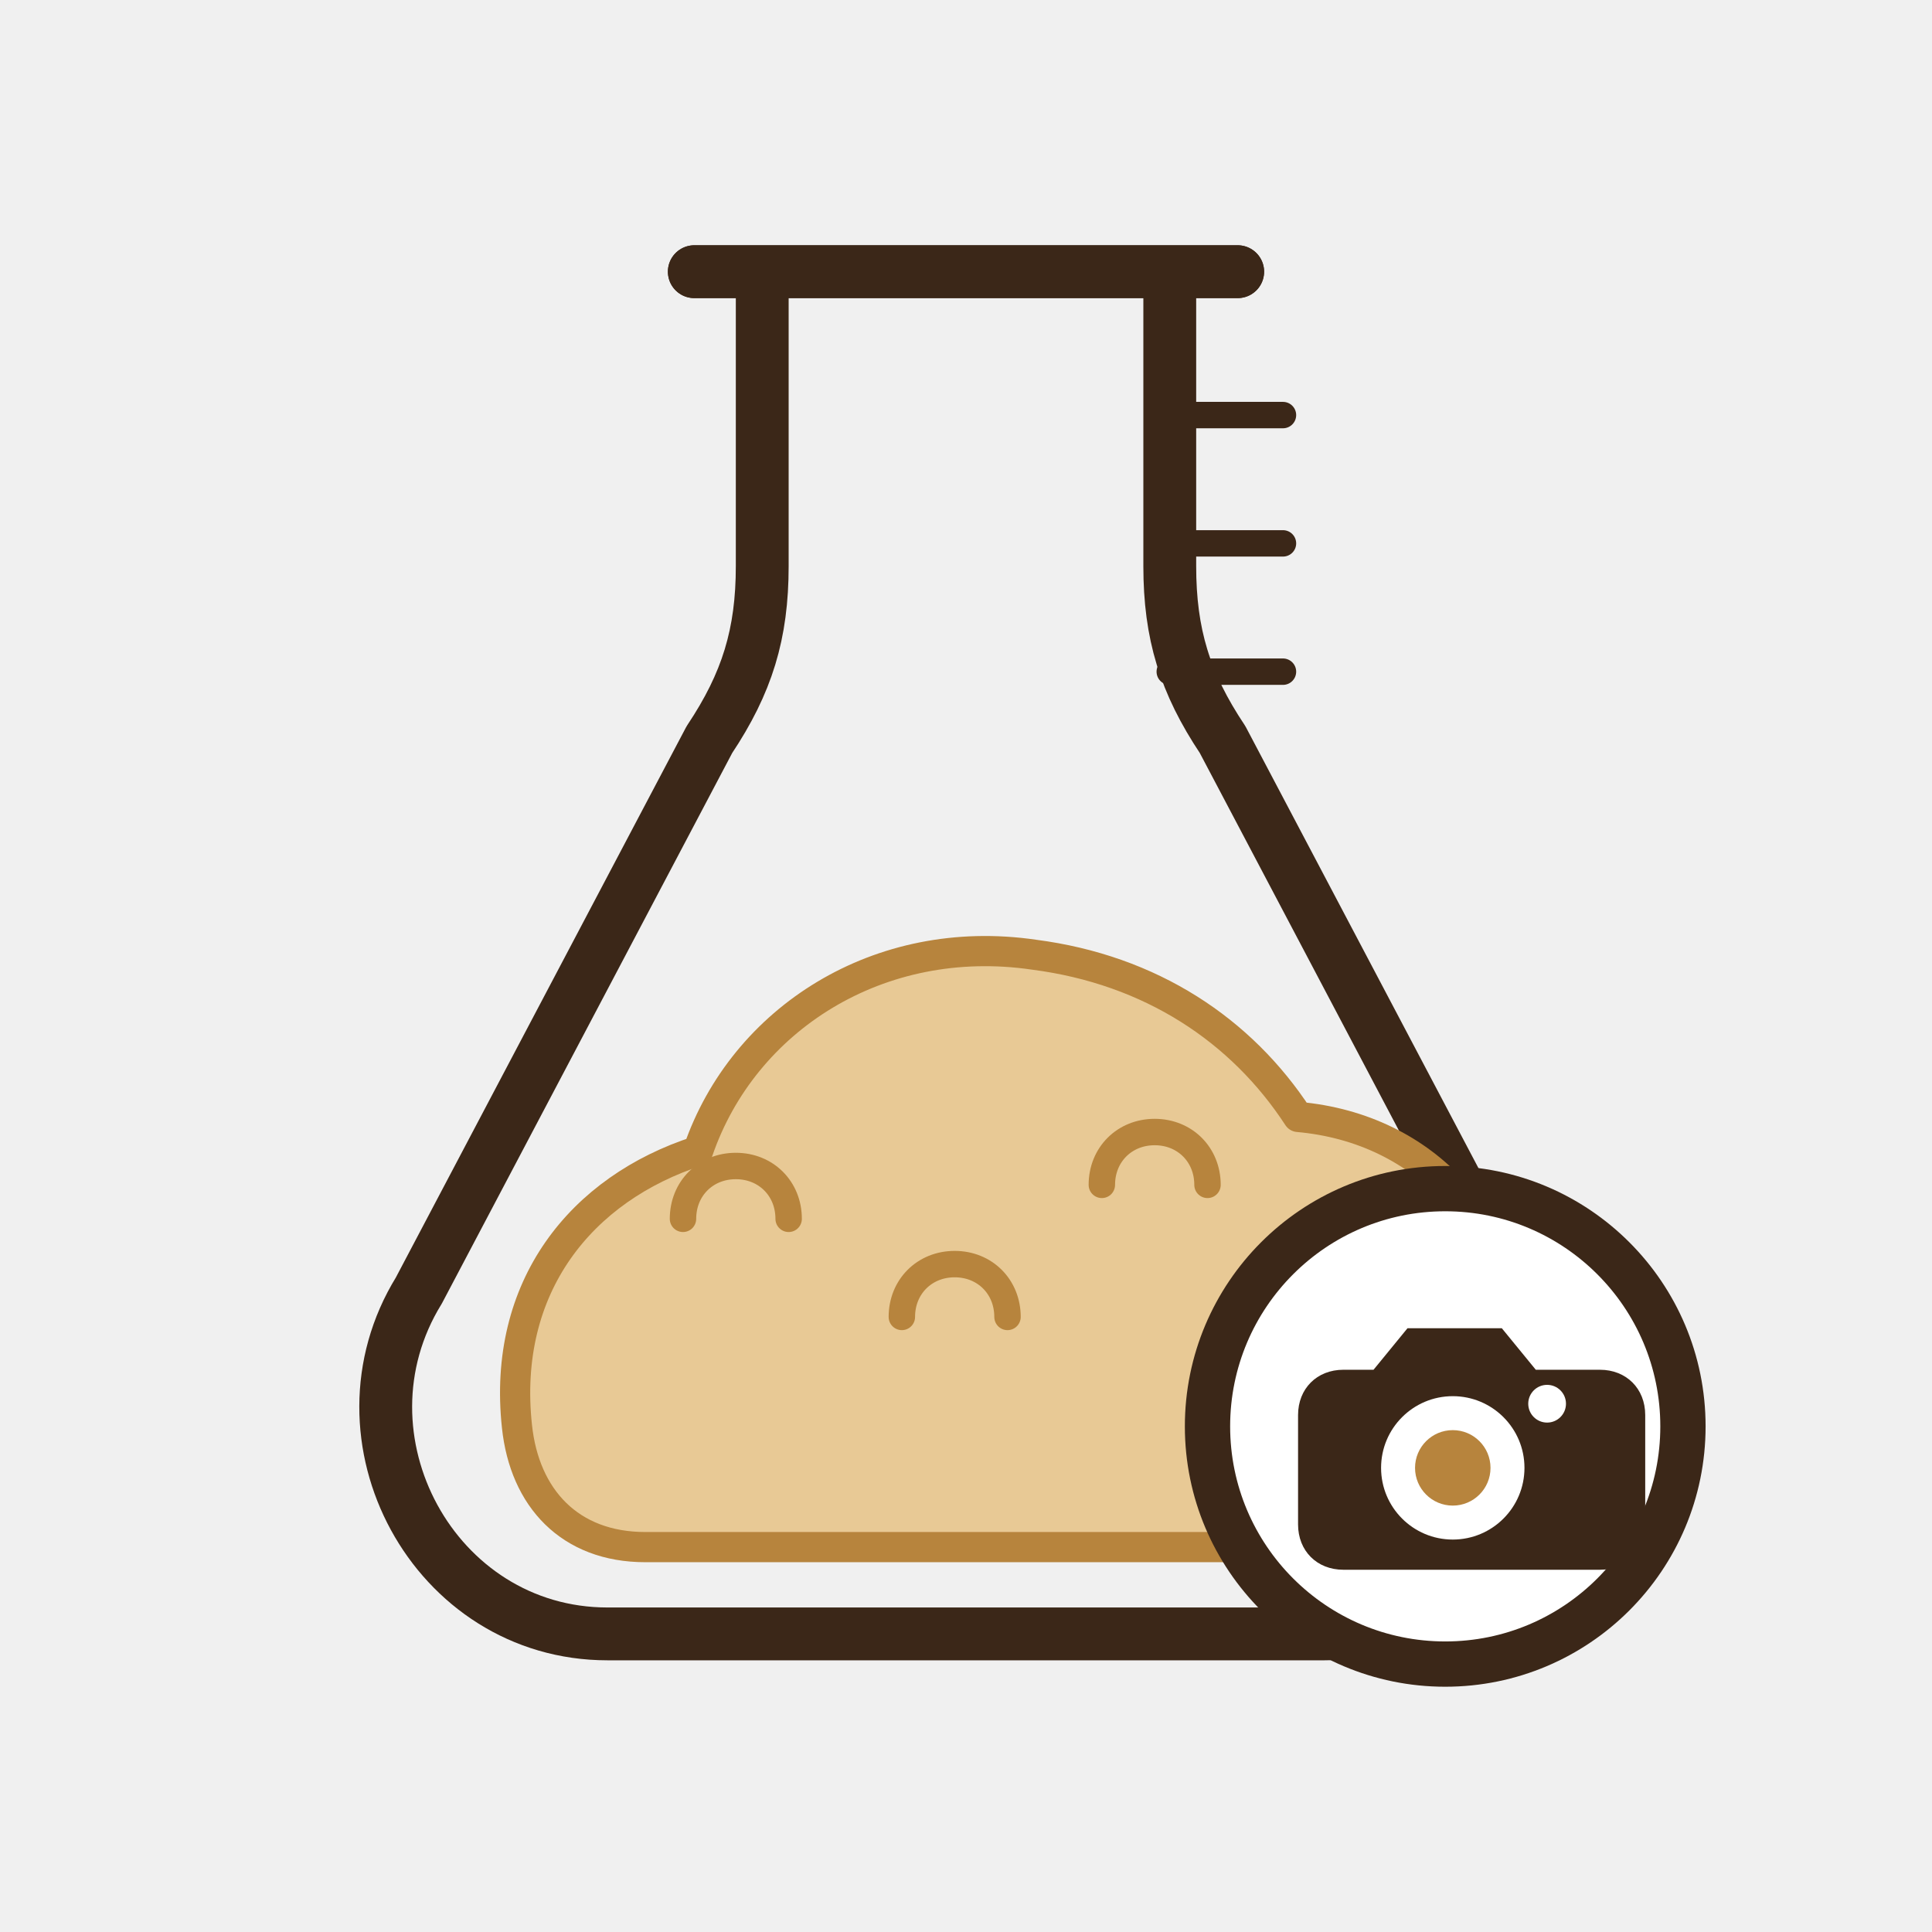
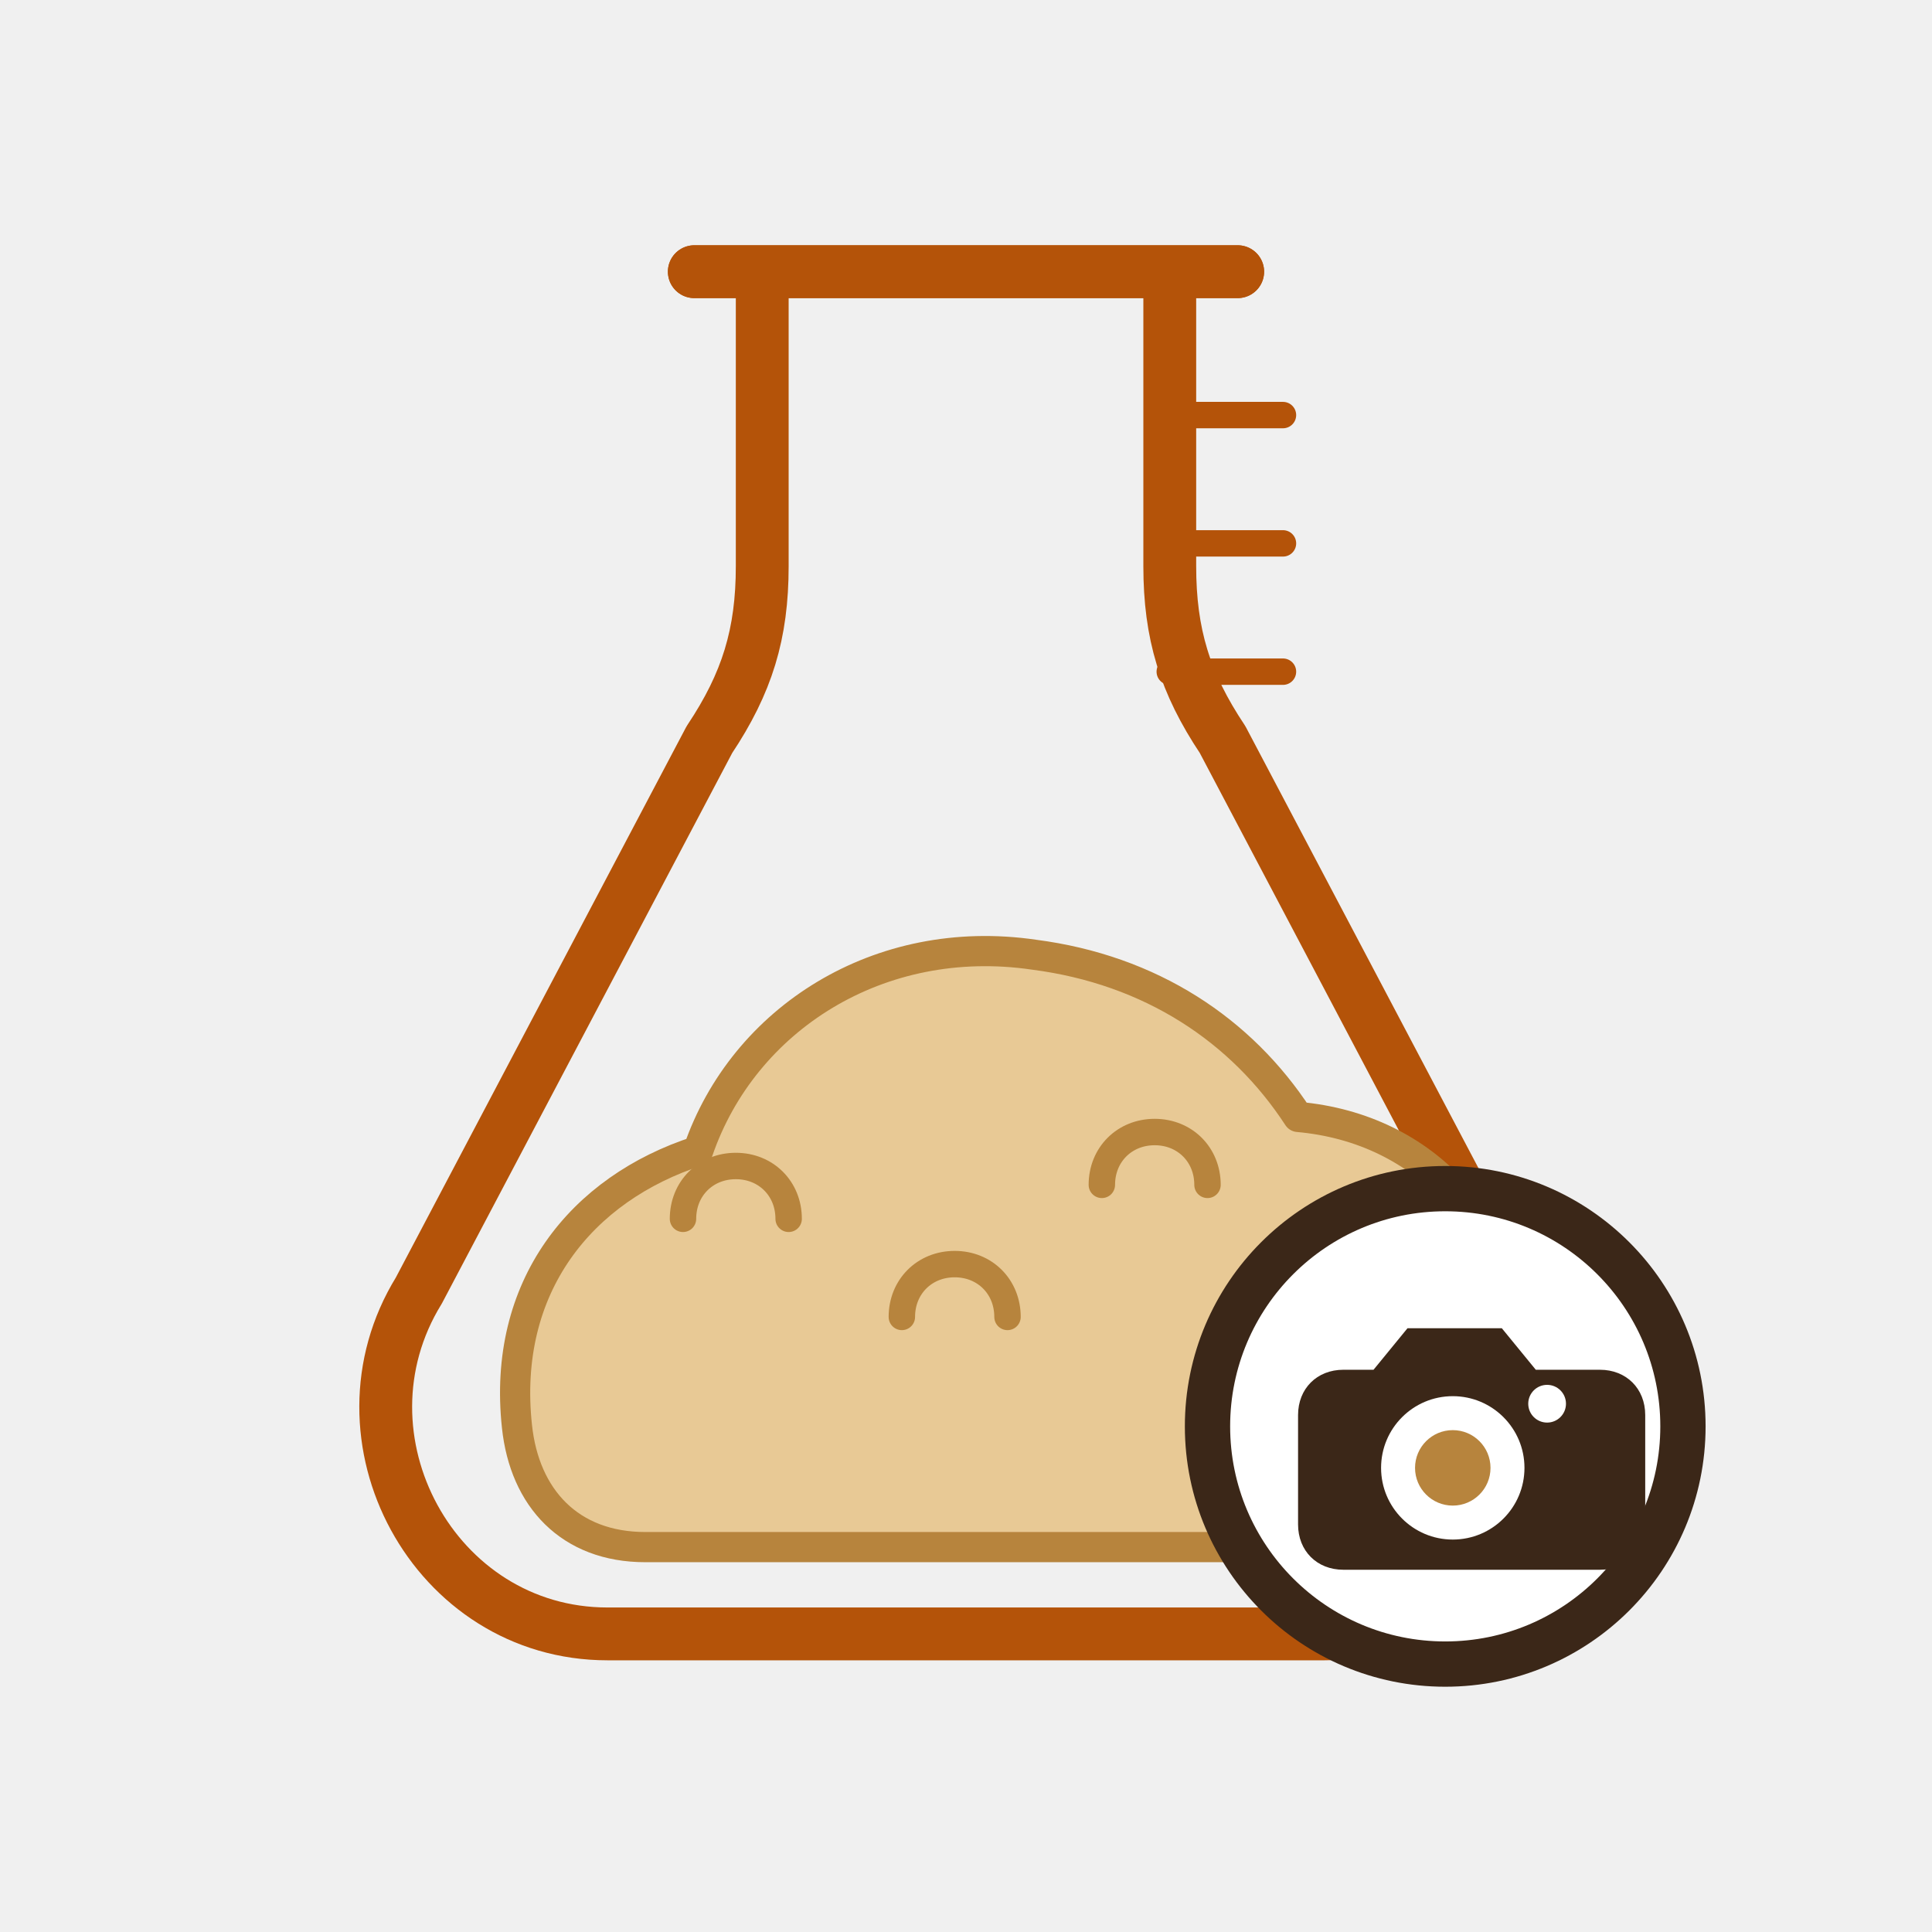
<svg xmlns="http://www.w3.org/2000/svg" viewBox="0 0 512 512">
-   <path d="M184 72h144            M202 72v78            c0 18-4 31-14 46            L111 342            c-24 39 4 91 50 91h190            c46 0 74-52 50-91            L324 196            c-10-15-14-28-14-46V72" fill="none" stroke="#3B2718" stroke-width="14" stroke-linecap="round" stroke-linejoin="round" />
-   <path d="M184 72h144" fill="none" stroke="#3B2718" stroke-width="14" stroke-linecap="round" />
-   <path d="M310 110h30 M310 144h30 M310 178h30" fill="none" stroke="#3B2718" stroke-width="7" stroke-linecap="round" />
+   <path d="M184 72h144            M202 72v78            c0 18-4 31-14 46            L111 342            c-24 39 4 91 50 91h190            c46 0 74-52 50-91            L324 196            c-10-15-14-28-14-46V72" fill="none" stroke="#b45309" stroke-width="14" stroke-linecap="round" stroke-linejoin="round" />
+   <path d="M184 72h144" fill="none" stroke="#b45309" stroke-width="14" stroke-linecap="round" />
+   <path d="M310 110h30 M310 144h30 M310 178h30" fill="none" stroke="#b45309" stroke-width="7" stroke-linecap="round" />
  <path d="M137 378            c-4-37 17-63 48-73            c12-35 48-58 89-52            c31 4 55 20 70 43            c34 3 57 29 57 62            c0 10-2 20-7 29            c-7 14-21 23-38 23H171            c-20 0-32-13-34-32z" fill="#E8C995" stroke="#B7843D" stroke-width="8" stroke-linejoin="round" />
  <path d="M181 323c0-8 6-14 14-14s14 6 14 14            M239 349c0-8 6-14 14-14s14 6 14 14            M292 314c0-8 6-14 14-14s14 6 14 14            M335 348c0-8 6-14 14-14s14 6 14 14" fill="none" stroke="#B7843D" stroke-width="7" stroke-linecap="round" />
  <circle cx="383" cy="378" r="63" fill="#fff" stroke="#3B2718" stroke-width="12" />
  <path d="M346 363h18l9-11h25l9 11h17            c7 0 12 5 12 12v29c0 7-5 12-12 12h-68            c-7 0-12-5-12-12v-29c0-7 5-12 12-12z" fill="#3B2718" />
  <circle cx="385" cy="389" r="19" fill="#fff" />
  <circle cx="385" cy="389" r="10" fill="#B7843D" />
  <circle cx="410" cy="372" r="5" fill="#fff" />
</svg>
